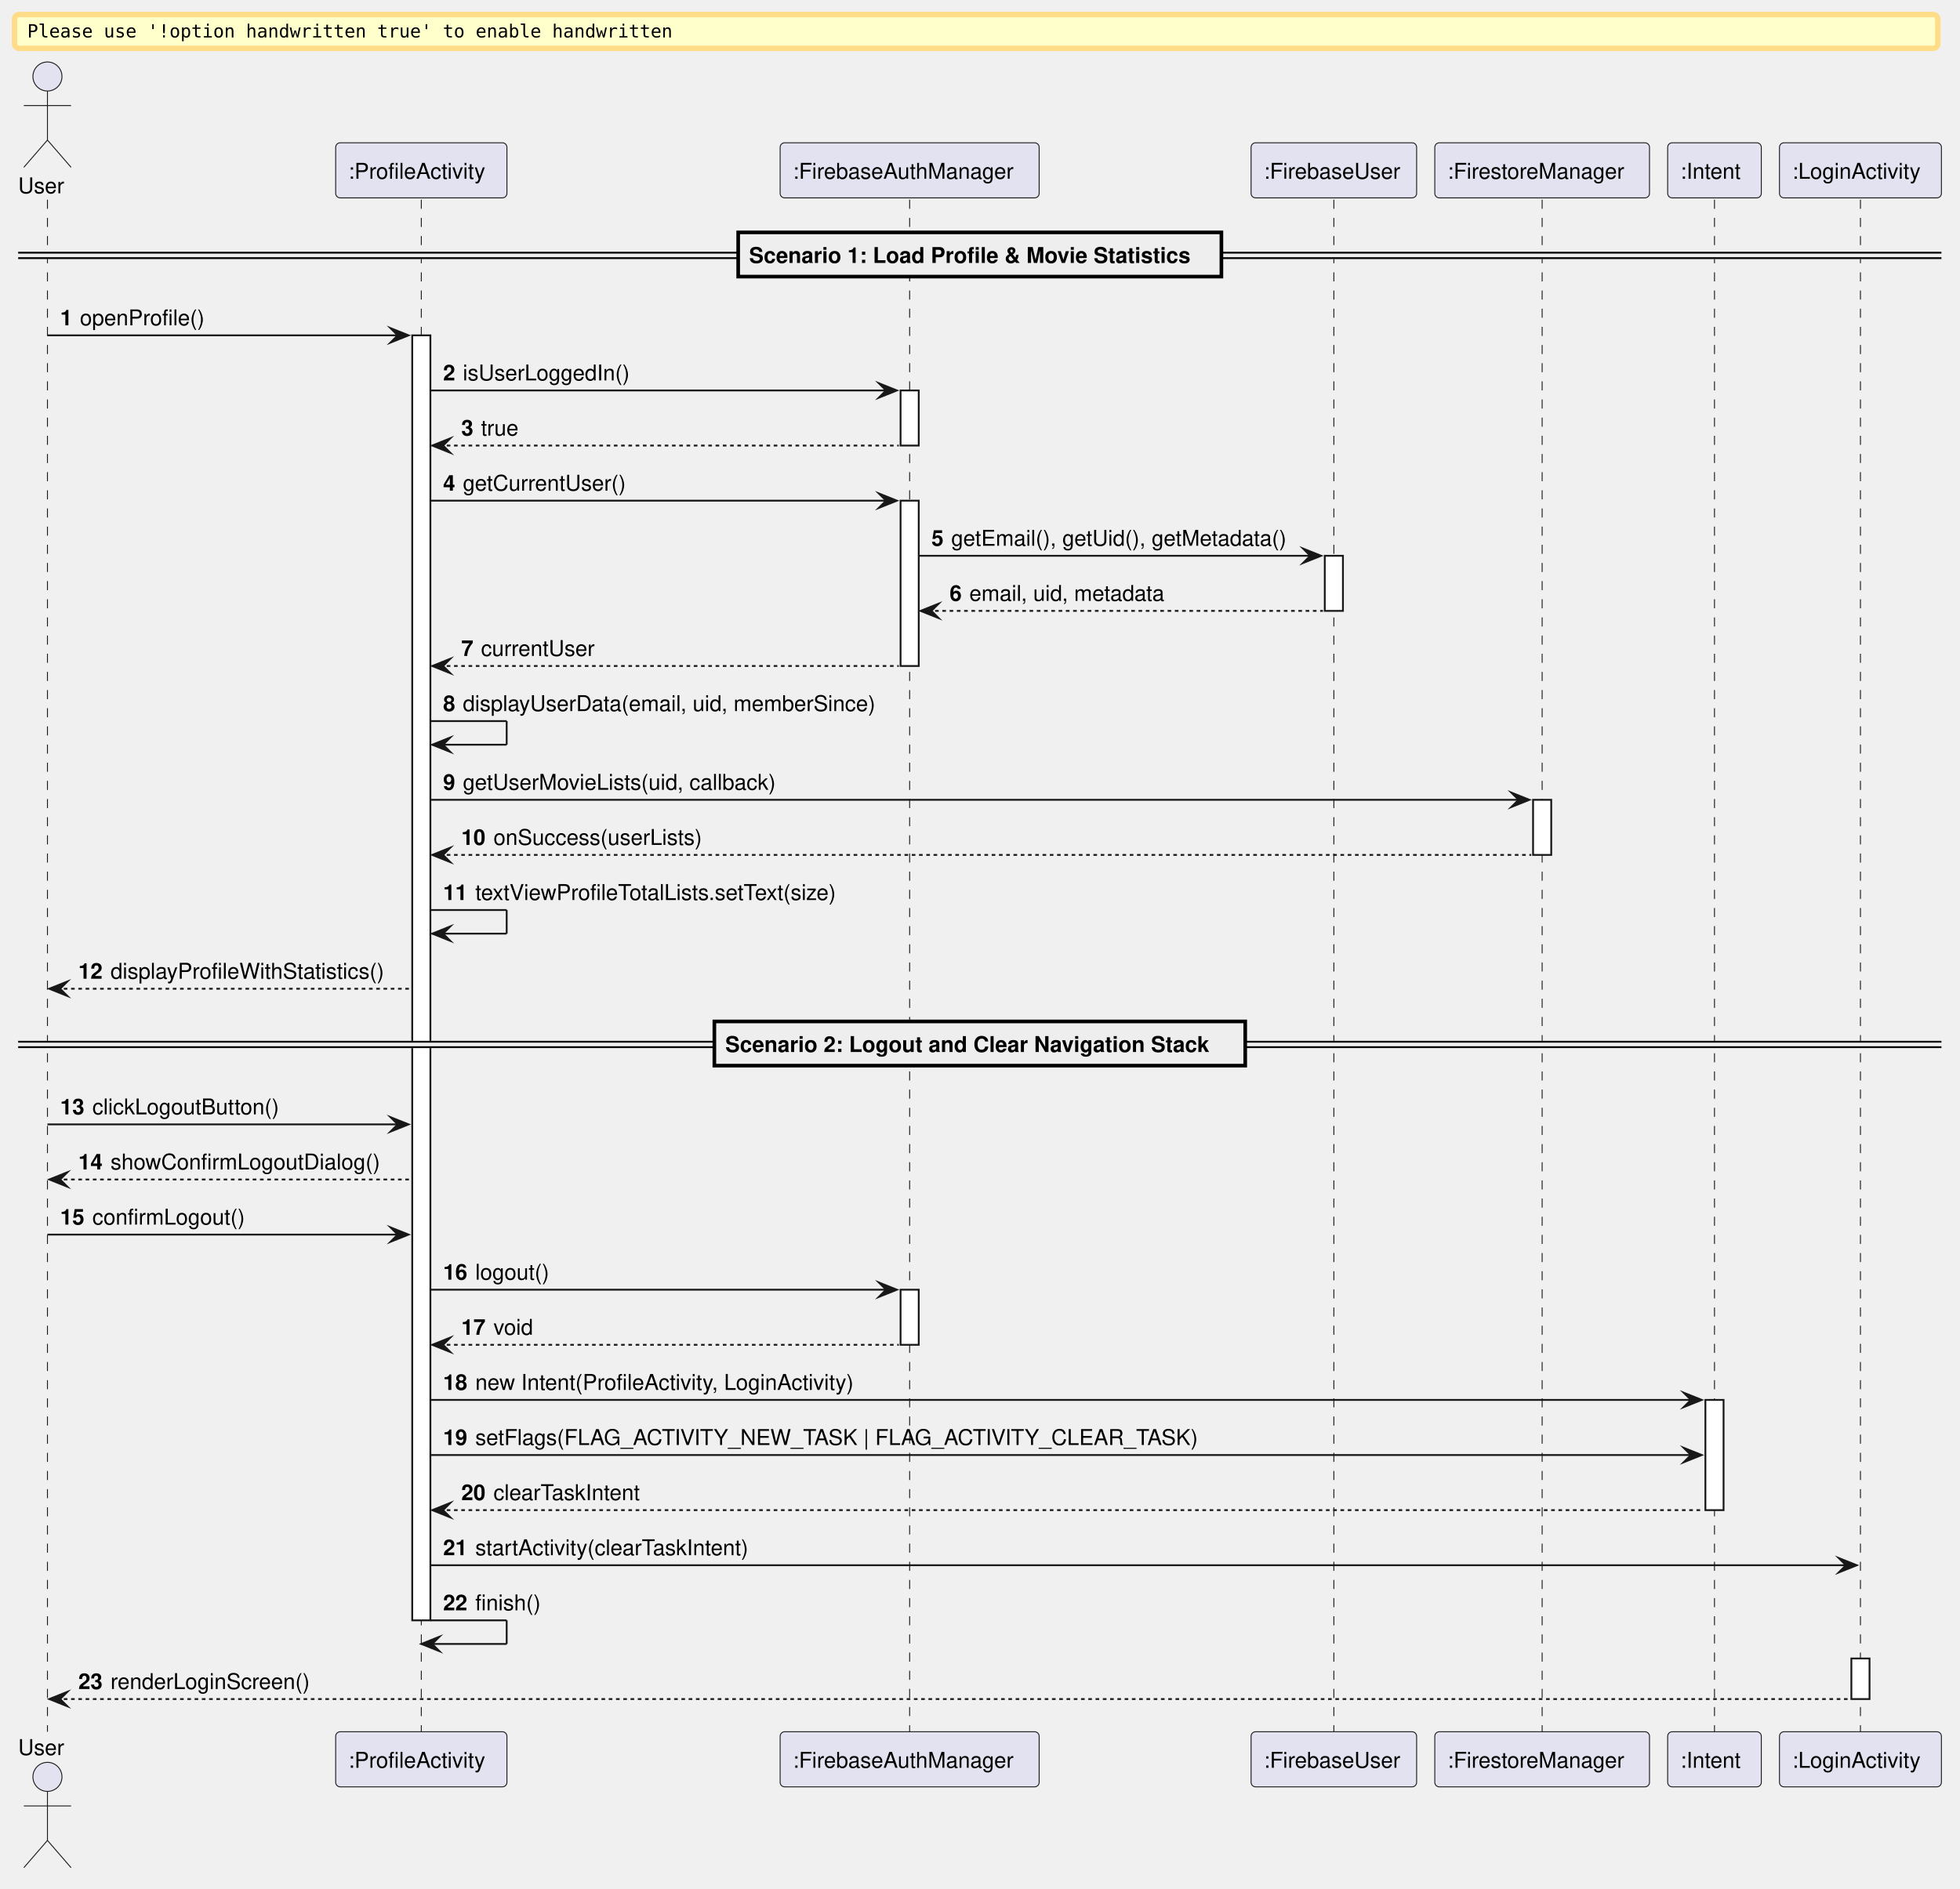
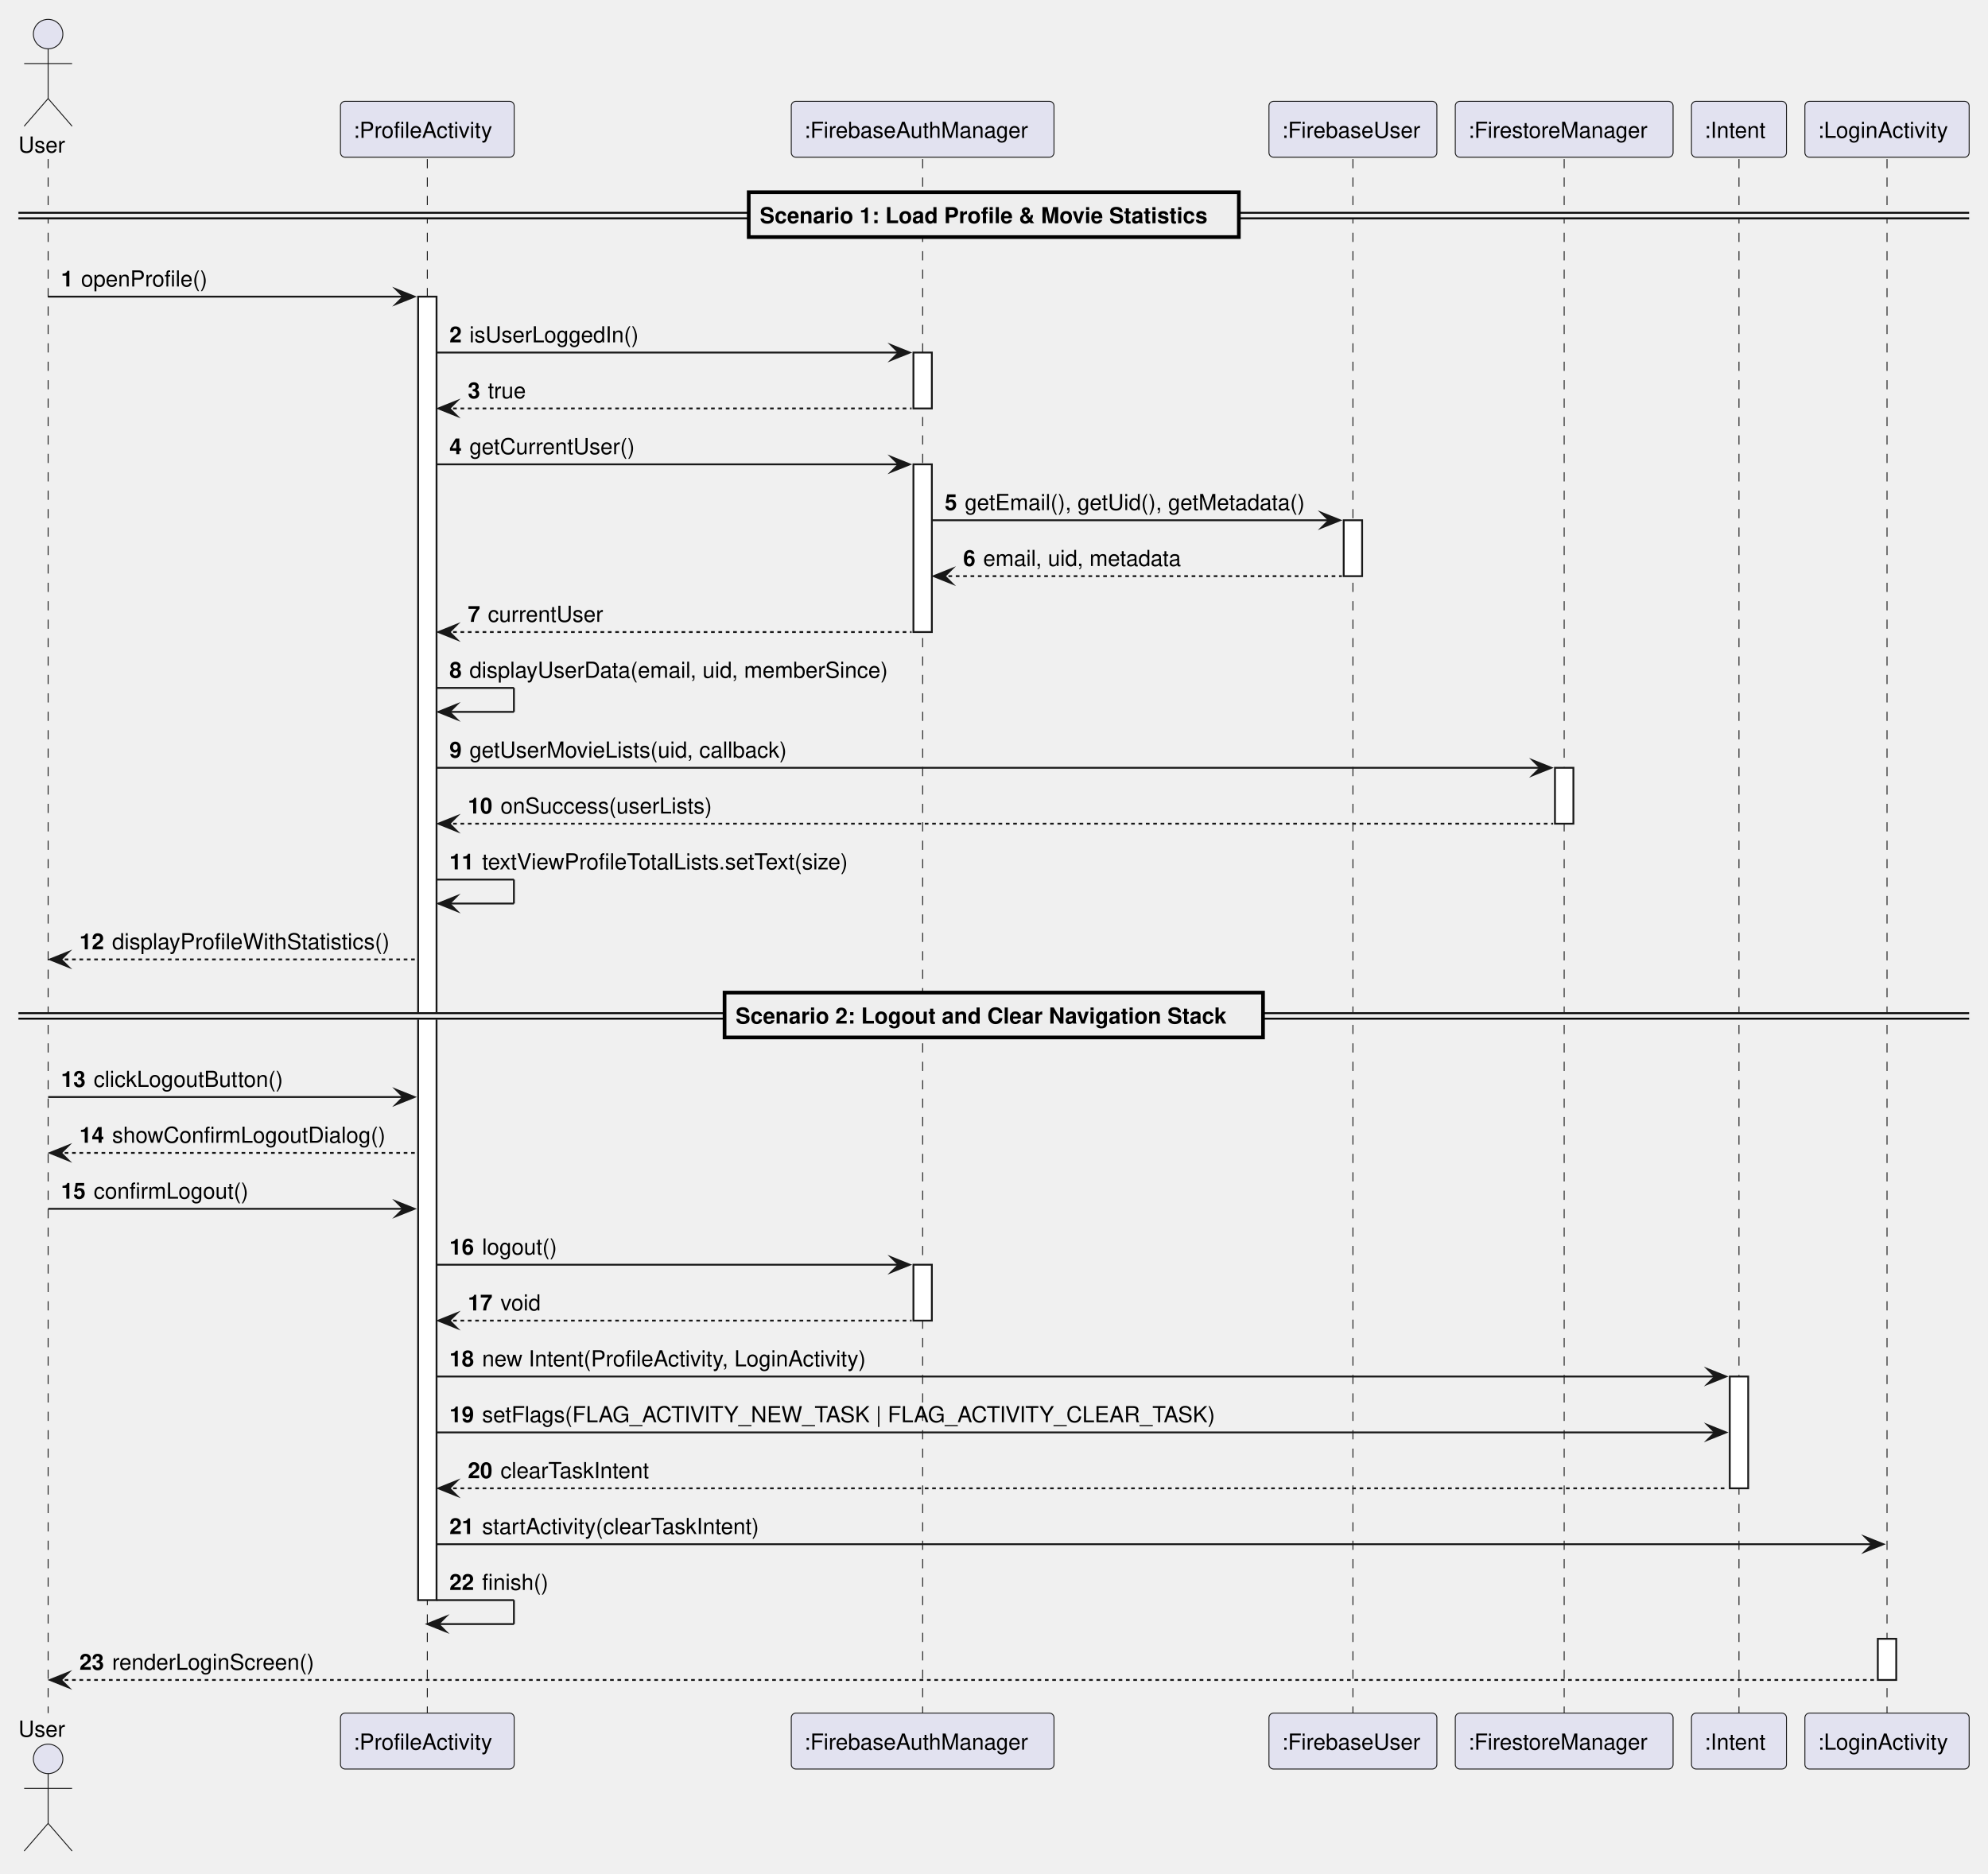
- <svg xmlns="http://www.w3.org/2000/svg" version="1.1" data-diagram-type="SEQUENCE" style="width:1079px;height:1040px;background:#FFFFFF;" width="1079px" height="1040px" viewBox="0 0 1079 1040" zoomAndPan="magnify" preserveAspectRatio="none" contentStyleType="text/css">
+ <svg xmlns="http://www.w3.org/2000/svg" version="1.1" data-diagram-type="SEQUENCE" style="width:1079px;height:1017px;background:#FFFFFF;" width="1079px" height="1017px" viewBox="0 0 1079 1017" zoomAndPan="magnify" preserveAspectRatio="none" contentStyleType="text/css">
  <defs />
  <g font-family="sans-serif" lengthAdjust="spacing">
-     <rect x="8" y="8" width="1058.772" height="18.62" fill="#FFC" style="stroke:#FD8;stroke-width:3;" rx="2.5" ry="2.5" />
-     <text x="15" y="20.62" fill="#000" font-size="10" textLength="354" font-family="monospace">Please use '!option handwritten true' to enable handwritten</text>
    <g>
-       <rect x="22.622" y="109.964" width="8" height="843.603" fill="#000" fill-opacity="0" />
-       <line x1="26.122" y1="109.964" x2="26.122" y2="953.567" style="stroke:#181818;stroke-width:0.5;stroke-dasharray:5,5;" />
+       <rect x="22.622" y="86.344" width="8" height="843.603" fill="#000" fill-opacity="0" />
+       <line x1="26.122" y1="86.344" x2="26.122" y2="929.947" style="stroke:#181818;stroke-width:0.5;stroke-dasharray:5,5;" />
    </g>
    <g>
-       <rect x="228.435" y="109.964" width="8" height="843.603" fill="#000" fill-opacity="0" />
-       <line x1="231.935" y1="109.964" x2="231.935" y2="953.567" style="stroke:#181818;stroke-width:0.5;stroke-dasharray:5,5;" />
+       <rect x="228.435" y="86.344" width="8" height="843.603" fill="#000" fill-opacity="0" />
+       <line x1="231.935" y1="86.344" x2="231.935" y2="929.947" style="stroke:#181818;stroke-width:0.5;stroke-dasharray:5,5;" />
    </g>
    <g>
-       <rect x="226.935" y="184.652" width="10" height="707.571" fill="#FFF" style="stroke:#181818;stroke-width:1;" />
+       <rect x="226.935" y="161.032" width="10" height="707.571" fill="#FFF" style="stroke:#181818;stroke-width:1;" />
    </g>
    <g>
-       <rect x="497.269" y="109.964" width="8" height="843.603" fill="#000" fill-opacity="0" />
-       <line x1="500.769" y1="109.964" x2="500.769" y2="953.567" style="stroke:#181818;stroke-width:0.5;stroke-dasharray:5,5;" />
+       <rect x="497.269" y="86.344" width="8" height="843.603" fill="#000" fill-opacity="0" />
+       <line x1="500.769" y1="86.344" x2="500.769" y2="929.947" style="stroke:#181818;stroke-width:0.5;stroke-dasharray:5,5;" />
    </g>
    <g>
-       <rect x="495.769" y="214.996" width="10" height="30.344" fill="#FFF" style="stroke:#181818;stroke-width:1;" />
+       <rect x="495.769" y="191.376" width="10" height="30.344" fill="#FFF" style="stroke:#181818;stroke-width:1;" />
    </g>
    <g>
-       <rect x="495.769" y="275.685" width="10" height="91.032" fill="#FFF" style="stroke:#181818;stroke-width:1;" />
+       <rect x="495.769" y="252.065" width="10" height="91.032" fill="#FFF" style="stroke:#181818;stroke-width:1;" />
    </g>
    <g>
-       <rect x="495.769" y="710.158" width="10" height="30.344" fill="#FFF" style="stroke:#181818;stroke-width:1;" />
+       <rect x="495.769" y="686.538" width="10" height="30.344" fill="#FFF" style="stroke:#181818;stroke-width:1;" />
    </g>
    <g>
-       <rect x="730.802" y="109.964" width="8" height="843.603" fill="#000" fill-opacity="0" />
-       <line x1="734.302" y1="109.964" x2="734.302" y2="953.567" style="stroke:#181818;stroke-width:0.5;stroke-dasharray:5,5;" />
+       <rect x="730.802" y="86.344" width="8" height="843.603" fill="#000" fill-opacity="0" />
+       <line x1="734.302" y1="86.344" x2="734.302" y2="929.947" style="stroke:#181818;stroke-width:0.5;stroke-dasharray:5,5;" />
    </g>
    <g>
-       <rect x="729.302" y="306.029" width="10" height="30.344" fill="#FFF" style="stroke:#181818;stroke-width:1;" />
+       <rect x="729.302" y="282.409" width="10" height="30.344" fill="#FFF" style="stroke:#181818;stroke-width:1;" />
    </g>
    <g>
-       <rect x="845.469" y="109.964" width="8" height="843.603" fill="#000" fill-opacity="0" />
-       <line x1="848.969" y1="109.964" x2="848.969" y2="953.567" style="stroke:#181818;stroke-width:0.5;stroke-dasharray:5,5;" />
+       <rect x="845.469" y="86.344" width="8" height="843.603" fill="#000" fill-opacity="0" />
+       <line x1="848.969" y1="86.344" x2="848.969" y2="929.947" style="stroke:#181818;stroke-width:0.5;stroke-dasharray:5,5;" />
    </g>
    <g>
-       <rect x="843.969" y="440.405" width="10" height="30.344" fill="#FFF" style="stroke:#181818;stroke-width:1;" />
+       <rect x="843.969" y="416.785" width="10" height="30.344" fill="#FFF" style="stroke:#181818;stroke-width:1;" />
    </g>
    <g>
-       <rect x="940.342" y="109.964" width="8" height="843.603" fill="#000" fill-opacity="0" />
-       <line x1="943.842" y1="109.964" x2="943.842" y2="953.567" style="stroke:#181818;stroke-width:0.5;stroke-dasharray:5,5;" />
+       <rect x="940.342" y="86.344" width="8" height="843.603" fill="#000" fill-opacity="0" />
+       <line x1="943.842" y1="86.344" x2="943.842" y2="929.947" style="stroke:#181818;stroke-width:0.5;stroke-dasharray:5,5;" />
    </g>
    <g>
-       <rect x="938.842" y="770.846" width="10" height="60.688" fill="#FFF" style="stroke:#181818;stroke-width:1;" />
+       <rect x="938.842" y="747.226" width="10" height="60.688" fill="#FFF" style="stroke:#181818;stroke-width:1;" />
    </g>
    <g>
-       <rect x="1020.694" y="109.964" width="8" height="843.603" fill="#000" fill-opacity="0" />
-       <line x1="1024.194" y1="109.964" x2="1024.194" y2="953.567" style="stroke:#181818;stroke-width:0.5;stroke-dasharray:5,5;" />
+       <rect x="1020.694" y="86.344" width="8" height="843.603" fill="#000" fill-opacity="0" />
+       <line x1="1024.194" y1="86.344" x2="1024.194" y2="929.947" style="stroke:#181818;stroke-width:0.5;stroke-dasharray:5,5;" />
    </g>
    <g>
-       <rect x="1019.194" y="913.223" width="10" height="22.344" fill="#FFF" style="stroke:#181818;stroke-width:1;" />
+       <rect x="1019.194" y="889.603" width="10" height="22.344" fill="#FFF" style="stroke:#181818;stroke-width:1;" />
    </g>
-     <text x="10" y="106.448" fill="#000" font-size="12" textLength="26.244" font-family="'Helvetica, Arial, sans-serif'">User</text>
-     <ellipse cx="26.122" cy="42.12" rx="8" ry="8" fill="#E2E2F0" style="stroke:#181818;stroke-width:0.5;" />
-     <path d="M26.122,50.12 L26.122,77.12 M13.122,58.12 L39.122,58.12 M26.122,77.12 L13.122,92.12 M26.122,77.12 L39.122,92.12" style="stroke:#181818;stroke-width:0.5;" fill="none" />
-     <rect x="184.795" y="78.62" width="94.281" height="30.344" fill="#E2E2F0" style="stroke:#181818;stroke-width:0.5;" rx="2.5" ry="2.5" />
-     <text x="191.795" y="98.448" fill="#000" font-size="12" textLength="80.281" font-family="'Helvetica, Arial, sans-serif'">:ProfileActivity</text>
-     <rect x="429.473" y="78.62" width="142.593" height="30.344" fill="#E2E2F0" style="stroke:#181818;stroke-width:0.5;" rx="2.5" ry="2.5" />
-     <text x="436.473" y="98.448" fill="#000" font-size="12" textLength="128.593" font-family="'Helvetica, Arial, sans-serif'">:FirebaseAuthManager</text>
-     <rect x="688.734" y="78.62" width="91.137" height="30.344" fill="#E2E2F0" style="stroke:#181818;stroke-width:0.5;" rx="2.5" ry="2.5" />
-     <text x="695.734" y="98.448" fill="#000" font-size="12" textLength="77.137" font-family="'Helvetica, Arial, sans-serif'">:FirebaseUser</text>
-     <rect x="789.871" y="78.62" width="118.197" height="30.344" fill="#E2E2F0" style="stroke:#181818;stroke-width:0.5;" rx="2.5" ry="2.5" />
-     <text x="796.871" y="98.448" fill="#000" font-size="12" textLength="104.197" font-family="'Helvetica, Arial, sans-serif'">:FirestoreManager</text>
-     <rect x="918.067" y="78.62" width="51.548" height="30.344" fill="#E2E2F0" style="stroke:#181818;stroke-width:0.5;" rx="2.5" ry="2.5" />
-     <text x="925.067" y="98.448" fill="#000" font-size="12" textLength="37.548" font-family="'Helvetica, Arial, sans-serif'">:Intent</text>
-     <rect x="979.616" y="78.62" width="89.157" height="30.344" fill="#E2E2F0" style="stroke:#181818;stroke-width:0.5;" rx="2.5" ry="2.5" />
-     <text x="986.616" y="98.448" fill="#000" font-size="12" textLength="75.157" font-family="'Helvetica, Arial, sans-serif'">:LoginActivity</text>
-     <text x="10" y="966.395" fill="#000" font-size="12" textLength="26.244" font-family="'Helvetica, Arial, sans-serif'">User</text>
-     <ellipse cx="26.122" cy="978.411" rx="8" ry="8" fill="#E2E2F0" style="stroke:#181818;stroke-width:0.5;" />
-     <path d="M26.122,986.411 L26.122,1013.411 M13.122,994.411 L39.122,994.411 M26.122,1013.411 L13.122,1028.411 M26.122,1013.411 L39.122,1028.411" style="stroke:#181818;stroke-width:0.5;" fill="none" />
-     <rect x="184.795" y="953.567" width="94.281" height="30.344" fill="#E2E2F0" style="stroke:#181818;stroke-width:0.5;" rx="2.5" ry="2.5" />
-     <text x="191.795" y="973.395" fill="#000" font-size="12" textLength="80.281" font-family="'Helvetica, Arial, sans-serif'">:ProfileActivity</text>
-     <rect x="429.473" y="953.567" width="142.593" height="30.344" fill="#E2E2F0" style="stroke:#181818;stroke-width:0.5;" rx="2.5" ry="2.5" />
-     <text x="436.473" y="973.395" fill="#000" font-size="12" textLength="128.593" font-family="'Helvetica, Arial, sans-serif'">:FirebaseAuthManager</text>
-     <rect x="688.734" y="953.567" width="91.137" height="30.344" fill="#E2E2F0" style="stroke:#181818;stroke-width:0.5;" rx="2.5" ry="2.5" />
-     <text x="695.734" y="973.395" fill="#000" font-size="12" textLength="77.137" font-family="'Helvetica, Arial, sans-serif'">:FirebaseUser</text>
-     <rect x="789.871" y="953.567" width="118.197" height="30.344" fill="#E2E2F0" style="stroke:#181818;stroke-width:0.5;" rx="2.5" ry="2.5" />
-     <text x="796.871" y="973.395" fill="#000" font-size="12" textLength="104.197" font-family="'Helvetica, Arial, sans-serif'">:FirestoreManager</text>
-     <rect x="918.067" y="953.567" width="51.548" height="30.344" fill="#E2E2F0" style="stroke:#181818;stroke-width:0.5;" rx="2.5" ry="2.5" />
-     <text x="925.067" y="973.395" fill="#000" font-size="12" textLength="37.548" font-family="'Helvetica, Arial, sans-serif'">:Intent</text>
-     <rect x="979.616" y="953.567" width="89.157" height="30.344" fill="#E2E2F0" style="stroke:#181818;stroke-width:0.5;" rx="2.5" ry="2.5" />
-     <text x="986.616" y="973.395" fill="#000" font-size="12" textLength="75.157" font-family="'Helvetica, Arial, sans-serif'">:LoginActivity</text>
-     <rect x="10" y="139.136" width="1058.772" height="3" fill="#EEE" style="stroke:#EEE;stroke-width:1;" />
-     <line x1="10" y1="139.136" x2="1068.772" y2="139.136" style="stroke:#000;stroke-width:1;" />
-     <line x1="10" y1="142.136" x2="1068.772" y2="142.136" style="stroke:#000;stroke-width:1;" />
-     <rect x="406.379" y="127.964" width="266.014" height="24.344" fill="#EEE" style="stroke:#000;stroke-width:2;" />
-     <text x="412.379" y="144.792" fill="#000" font-size="12" textLength="248.894" font-weight="700" font-family="'Helvetica, Arial, sans-serif'">Scenario 1: Load Profile &amp; Movie Statistics</text>
-     <polygon points="214.935,180.652,224.935,184.652,214.935,188.652,218.935,184.652" fill="#181818" style="stroke:#181818;stroke-width:1;stroke-linejoin:miter;stroke-miterlimit:10;" />
-     <line x1="26.122" y1="184.652" x2="220.935" y2="184.652" style="stroke:#181818;stroke-width:1;" />
-     <text x="33.122" y="179.136" fill="#000" font-size="12" font-weight="700" font-family="'Helvetica, Arial, sans-serif'">1</text>
-     <text x="43.986" y="179.136" fill="#000" font-size="12" textLength="72.589" font-family="'Helvetica, Arial, sans-serif'">openProfile()</text>
-     <polygon points="483.769,210.996,493.769,214.996,483.769,218.996,487.769,214.996" fill="#181818" style="stroke:#181818;stroke-width:1;stroke-linejoin:miter;stroke-miterlimit:10;" />
-     <line x1="236.935" y1="214.996" x2="489.769" y2="214.996" style="stroke:#181818;stroke-width:1;" />
-     <text x="243.935" y="209.48" fill="#000" font-size="12" font-weight="700" font-family="'Helvetica, Arial, sans-serif'">2</text>
-     <text x="254.799" y="209.48" fill="#000" font-size="12" textLength="96.229" font-family="'Helvetica, Arial, sans-serif'">isUserLoggedIn()</text>
-     <polygon points="247.935,241.341,237.935,245.341,247.935,249.341,243.935,245.341" fill="#181818" style="stroke:#181818;stroke-width:1;stroke-linejoin:miter;stroke-miterlimit:10;" />
-     <line x1="241.935" y1="245.341" x2="494.769" y2="245.341" style="stroke:#181818;stroke-width:1;stroke-dasharray:2,2;" />
-     <text x="253.935" y="239.825" fill="#000" font-size="12" font-weight="700" font-family="'Helvetica, Arial, sans-serif'">3</text>
-     <text x="264.799" y="239.825" fill="#000" font-size="12" textLength="23.472" font-family="'Helvetica, Arial, sans-serif'">true</text>
-     <polygon points="483.769,271.685,493.769,275.685,483.769,279.685,487.769,275.685" fill="#181818" style="stroke:#181818;stroke-width:1;stroke-linejoin:miter;stroke-miterlimit:10;" />
-     <line x1="236.935" y1="275.685" x2="489.769" y2="275.685" style="stroke:#181818;stroke-width:1;" />
-     <text x="243.935" y="270.169" fill="#000" font-size="12" font-weight="700" font-family="'Helvetica, Arial, sans-serif'">4</text>
-     <text x="254.799" y="270.169" fill="#000" font-size="12" textLength="95.353" font-family="'Helvetica, Arial, sans-serif'">getCurrentUser()</text>
-     <polygon points="717.302,302.029,727.302,306.029,717.302,310.029,721.302,306.029" fill="#181818" style="stroke:#181818;stroke-width:1;stroke-linejoin:miter;stroke-miterlimit:10;" />
-     <line x1="505.769" y1="306.029" x2="723.302" y2="306.029" style="stroke:#181818;stroke-width:1;" />
-     <text x="512.769" y="300.513" fill="#000" font-size="12" font-weight="700" font-family="'Helvetica, Arial, sans-serif'">5</text>
-     <text x="523.633" y="300.513" fill="#000" font-size="12" textLength="193.669" font-family="'Helvetica, Arial, sans-serif'">getEmail(), getUid(), getMetadata()</text>
-     <polygon points="516.769,332.373,506.769,336.373,516.769,340.373,512.769,336.373" fill="#181818" style="stroke:#181818;stroke-width:1;stroke-linejoin:miter;stroke-miterlimit:10;" />
-     <line x1="510.769" y1="336.373" x2="728.302" y2="336.373" style="stroke:#181818;stroke-width:1;stroke-dasharray:2,2;" />
-     <text x="522.769" y="330.857" fill="#000" font-size="12" font-weight="700" font-family="'Helvetica, Arial, sans-serif'">6</text>
-     <text x="533.633" y="330.857" fill="#000" font-size="12" textLength="115.705" font-family="'Helvetica, Arial, sans-serif'">email, uid, metadata</text>
-     <polygon points="247.935,362.717,237.935,366.717,247.935,370.717,243.935,366.717" fill="#181818" style="stroke:#181818;stroke-width:1;stroke-linejoin:miter;stroke-miterlimit:10;" />
-     <line x1="241.935" y1="366.717" x2="494.769" y2="366.717" style="stroke:#181818;stroke-width:1;stroke-dasharray:2,2;" />
-     <text x="253.935" y="361.201" fill="#000" font-size="12" font-weight="700" font-family="'Helvetica, Arial, sans-serif'">7</text>
-     <text x="264.799" y="361.201" fill="#000" font-size="12" textLength="67.848" font-family="'Helvetica, Arial, sans-serif'">currentUser</text>
-     <line x1="236.935" y1="397.061" x2="278.935" y2="397.061" style="stroke:#181818;stroke-width:1;" />
-     <line x1="278.935" y1="397.061" x2="278.935" y2="410.061" style="stroke:#181818;stroke-width:1;" />
-     <line x1="237.935" y1="410.061" x2="278.935" y2="410.061" style="stroke:#181818;stroke-width:1;" />
-     <polygon points="247.935,406.061,237.935,410.061,247.935,414.061,243.935,410.061" fill="#181818" style="stroke:#181818;stroke-width:1;stroke-linejoin:miter;stroke-miterlimit:10;" />
-     <text x="243.935" y="391.545" fill="#000" font-size="12" font-weight="700" font-family="'Helvetica, Arial, sans-serif'">8</text>
-     <text x="254.799" y="391.545" fill="#000" font-size="12" textLength="238.97" font-family="'Helvetica, Arial, sans-serif'">displayUserData(email, uid, memberSince)</text>
-     <polygon points="831.969,436.405,841.969,440.405,831.969,444.405,835.969,440.405" fill="#181818" style="stroke:#181818;stroke-width:1;stroke-linejoin:miter;stroke-miterlimit:10;" />
-     <line x1="236.935" y1="440.405" x2="837.969" y2="440.405" style="stroke:#181818;stroke-width:1;" />
-     <text x="243.935" y="434.889" fill="#000" font-size="12" font-weight="700" font-family="'Helvetica, Arial, sans-serif'">9</text>
-     <text x="254.799" y="434.889" fill="#000" font-size="12" textLength="180.433" font-family="'Helvetica, Arial, sans-serif'">getUserMovieLists(uid, callback)</text>
-     <polygon points="247.935,466.749,237.935,470.749,247.935,474.749,243.935,470.749" fill="#181818" style="stroke:#181818;stroke-width:1;stroke-linejoin:miter;stroke-miterlimit:10;" />
-     <line x1="241.935" y1="470.749" x2="842.969" y2="470.749" style="stroke:#181818;stroke-width:1;stroke-dasharray:2,2;" />
-     <text x="253.935" y="465.233" fill="#000" font-size="12" textLength="13.728" font-weight="700" font-family="'Helvetica, Arial, sans-serif'">10</text>
-     <text x="271.663" y="465.233" fill="#000" font-size="12" textLength="115.765" font-family="'Helvetica, Arial, sans-serif'">onSuccess(userLists)</text>
-     <line x1="236.935" y1="501.093" x2="278.935" y2="501.093" style="stroke:#181818;stroke-width:1;" />
-     <line x1="278.935" y1="501.093" x2="278.935" y2="514.093" style="stroke:#181818;stroke-width:1;" />
-     <line x1="237.935" y1="514.093" x2="278.935" y2="514.093" style="stroke:#181818;stroke-width:1;" />
-     <polygon points="247.935,510.093,237.935,514.093,247.935,518.093,243.935,514.093" fill="#181818" style="stroke:#181818;stroke-width:1;stroke-linejoin:miter;stroke-miterlimit:10;" />
-     <text x="243.935" y="495.577" fill="#000" font-size="12" textLength="13.728" font-weight="700" font-family="'Helvetica, Arial, sans-serif'">11</text>
-     <text x="261.663" y="495.577" fill="#000" font-size="12" textLength="210.782" font-family="'Helvetica, Arial, sans-serif'">textViewProfileTotalLists.setText(size)</text>
-     <polygon points="37.122,540.438,27.122,544.438,37.122,548.438,33.122,544.438" fill="#181818" style="stroke:#181818;stroke-width:1;stroke-linejoin:miter;stroke-miterlimit:10;" />
-     <line x1="31.122" y1="544.438" x2="225.935" y2="544.438" style="stroke:#181818;stroke-width:1;stroke-dasharray:2,2;" />
-     <text x="43.122" y="538.922" fill="#000" font-size="12" textLength="13.728" font-weight="700" font-family="'Helvetica, Arial, sans-serif'">12</text>
-     <text x="60.85" y="538.922" fill="#000" font-size="12" textLength="159.085" font-family="'Helvetica, Arial, sans-serif'">displayProfileWithStatistics()</text>
-     <rect x="10" y="573.61" width="1058.772" height="3" fill="#EEE" style="stroke:#EEE;stroke-width:1;" />
-     <line x1="10" y1="573.61" x2="1068.772" y2="573.61" style="stroke:#000;stroke-width:1;" />
-     <line x1="10" y1="576.61" x2="1068.772" y2="576.61" style="stroke:#000;stroke-width:1;" />
-     <rect x="393.263" y="562.438" width="292.246" height="24.344" fill="#EEE" style="stroke:#000;stroke-width:2;" />
-     <text x="399.263" y="579.266" fill="#000" font-size="12" textLength="275.126" font-weight="700" font-family="'Helvetica, Arial, sans-serif'">Scenario 2: Logout and Clear Navigation Stack</text>
-     <polygon points="214.935,615.126,224.935,619.126,214.935,623.126,218.935,619.126" fill="#181818" style="stroke:#181818;stroke-width:1;stroke-linejoin:miter;stroke-miterlimit:10;" />
-     <line x1="26.122" y1="619.126" x2="220.935" y2="619.126" style="stroke:#181818;stroke-width:1;" />
-     <text x="33.122" y="613.61" fill="#000" font-size="12" textLength="13.728" font-weight="700" font-family="'Helvetica, Arial, sans-serif'">13</text>
-     <text x="50.85" y="613.61" fill="#000" font-size="12" textLength="109.813" font-family="'Helvetica, Arial, sans-serif'">clickLogoutButton()</text>
-     <polygon points="37.122,645.47,27.122,649.47,37.122,653.47,33.122,649.47" fill="#181818" style="stroke:#181818;stroke-width:1;stroke-linejoin:miter;stroke-miterlimit:10;" />
-     <line x1="31.122" y1="649.47" x2="225.935" y2="649.47" style="stroke:#181818;stroke-width:1;stroke-dasharray:2,2;" />
-     <text x="43.122" y="643.954" fill="#000" font-size="12" textLength="13.728" font-weight="700" font-family="'Helvetica, Arial, sans-serif'">14</text>
-     <text x="60.85" y="643.954" fill="#000" font-size="12" textLength="158.977" font-family="'Helvetica, Arial, sans-serif'">showConfirmLogoutDialog()</text>
-     <polygon points="214.935,675.814,224.935,679.814,214.935,683.814,218.935,679.814" fill="#181818" style="stroke:#181818;stroke-width:1;stroke-linejoin:miter;stroke-miterlimit:10;" />
-     <line x1="26.122" y1="679.814" x2="220.935" y2="679.814" style="stroke:#181818;stroke-width:1;" />
-     <text x="33.122" y="674.298" fill="#000" font-size="12" textLength="13.728" font-weight="700" font-family="'Helvetica, Arial, sans-serif'">15</text>
-     <text x="50.85" y="674.298" fill="#000" font-size="12" textLength="90.973" font-family="'Helvetica, Arial, sans-serif'">confirmLogout()</text>
-     <polygon points="483.769,706.158,493.769,710.158,483.769,714.158,487.769,710.158" fill="#181818" style="stroke:#181818;stroke-width:1;stroke-linejoin:miter;stroke-miterlimit:10;" />
-     <line x1="236.935" y1="710.158" x2="489.769" y2="710.158" style="stroke:#181818;stroke-width:1;" />
-     <text x="243.935" y="704.642" fill="#000" font-size="12" textLength="13.728" font-weight="700" font-family="'Helvetica, Arial, sans-serif'">16</text>
-     <text x="261.663" y="704.642" fill="#000" font-size="12" textLength="43.944" font-family="'Helvetica, Arial, sans-serif'">logout()</text>
-     <polygon points="247.935,736.502,237.935,740.502,247.935,744.502,243.935,740.502" fill="#181818" style="stroke:#181818;stroke-width:1;stroke-linejoin:miter;stroke-miterlimit:10;" />
-     <line x1="241.935" y1="740.502" x2="494.769" y2="740.502" style="stroke:#181818;stroke-width:1;stroke-dasharray:2,2;" />
-     <text x="253.935" y="734.986" fill="#000" font-size="12" textLength="13.728" font-weight="700" font-family="'Helvetica, Arial, sans-serif'">17</text>
-     <text x="271.663" y="734.986" fill="#000" font-size="12" textLength="23.832" font-family="'Helvetica, Arial, sans-serif'">void</text>
-     <polygon points="926.842,766.846,936.842,770.846,926.842,774.846,930.842,770.846" fill="#181818" style="stroke:#181818;stroke-width:1;stroke-linejoin:miter;stroke-miterlimit:10;" />
-     <line x1="236.935" y1="770.846" x2="932.842" y2="770.846" style="stroke:#181818;stroke-width:1;" />
-     <text x="243.935" y="765.33" fill="#000" font-size="12" textLength="13.728" font-weight="700" font-family="'Helvetica, Arial, sans-serif'">18</text>
-     <text x="261.663" y="765.33" fill="#000" font-size="12" textLength="223.61" font-family="'Helvetica, Arial, sans-serif'">new Intent(ProfileActivity, LoginActivity)</text>
-     <polygon points="926.842,797.191,936.842,801.191,926.842,805.191,930.842,801.191" fill="#181818" style="stroke:#181818;stroke-width:1;stroke-linejoin:miter;stroke-miterlimit:10;" />
-     <line x1="236.935" y1="801.191" x2="932.842" y2="801.191" style="stroke:#181818;stroke-width:1;" />
-     <text x="243.935" y="795.674" fill="#000" font-size="12" textLength="13.728" font-weight="700" font-family="'Helvetica, Arial, sans-serif'">19</text>
-     <text x="261.663" y="795.674" fill="#000" font-size="12" textLength="376.683" font-family="'Helvetica, Arial, sans-serif'">setFlags(FLAG_ACTIVITY_NEW_TASK | FLAG_ACTIVITY_CLEAR_TASK)</text>
-     <polygon points="247.935,827.535,237.935,831.535,247.935,835.535,243.935,831.535" fill="#181818" style="stroke:#181818;stroke-width:1;stroke-linejoin:miter;stroke-miterlimit:10;" />
-     <line x1="241.935" y1="831.535" x2="937.842" y2="831.535" style="stroke:#181818;stroke-width:1;stroke-dasharray:2,2;" />
-     <text x="253.935" y="826.019" fill="#000" font-size="12" textLength="13.728" font-weight="700" font-family="'Helvetica, Arial, sans-serif'">20</text>
-     <text x="271.663" y="826.019" fill="#000" font-size="12" textLength="87.205" font-family="'Helvetica, Arial, sans-serif'">clearTaskIntent</text>
-     <polygon points="1012.194,857.879,1022.194,861.879,1012.194,865.879,1016.194,861.879" fill="#181818" style="stroke:#181818;stroke-width:1;stroke-linejoin:miter;stroke-miterlimit:10;" />
-     <line x1="236.935" y1="861.879" x2="1018.194" y2="861.879" style="stroke:#181818;stroke-width:1;" />
-     <text x="243.935" y="856.363" fill="#000" font-size="12" textLength="13.728" font-weight="700" font-family="'Helvetica, Arial, sans-serif'">21</text>
-     <text x="261.663" y="856.363" fill="#000" font-size="12" textLength="161.005" font-family="'Helvetica, Arial, sans-serif'">startActivity(clearTaskIntent)</text>
-     <line x1="236.935" y1="892.223" x2="278.935" y2="892.223" style="stroke:#181818;stroke-width:1;" />
-     <line x1="278.935" y1="892.223" x2="278.935" y2="905.223" style="stroke:#181818;stroke-width:1;" />
-     <line x1="231.935" y1="905.223" x2="278.935" y2="905.223" style="stroke:#181818;stroke-width:1;" />
-     <polygon points="241.935,901.223,231.935,905.223,241.935,909.223,237.935,905.223" fill="#181818" style="stroke:#181818;stroke-width:1;stroke-linejoin:miter;stroke-miterlimit:10;" />
-     <text x="243.935" y="886.707" fill="#000" font-size="12" textLength="13.728" font-weight="700" font-family="'Helvetica, Arial, sans-serif'">22</text>
-     <text x="261.663" y="886.707" fill="#000" font-size="12" textLength="38.1" font-family="'Helvetica, Arial, sans-serif'">finish()</text>
-     <polygon points="37.122,931.567,27.122,935.567,37.122,939.567,33.122,935.567" fill="#181818" style="stroke:#181818;stroke-width:1;stroke-linejoin:miter;stroke-miterlimit:10;" />
-     <line x1="31.122" y1="935.567" x2="1018.194" y2="935.567" style="stroke:#181818;stroke-width:1;stroke-dasharray:2,2;" />
-     <text x="43.122" y="930.051" fill="#000" font-size="12" textLength="13.728" font-weight="700" font-family="'Helvetica, Arial, sans-serif'">23</text>
-     <text x="60.85" y="930.051" fill="#000" font-size="12" textLength="115.141" font-family="'Helvetica, Arial, sans-serif'">renderLoginScreen()</text>
+     <text x="10" y="82.828" fill="#000" font-size="12" textLength="26.244" font-family="'Helvetica, Arial, sans-serif'">User</text>
+     <ellipse cx="26.122" cy="18.5" rx="8" ry="8" fill="#E2E2F0" style="stroke:#181818;stroke-width:0.5;" />
+     <path d="M26.122,26.5 L26.122,53.5 M13.122,34.5 L39.122,34.5 M26.122,53.5 L13.122,68.5 M26.122,53.5 L39.122,68.5" style="stroke:#181818;stroke-width:0.5;" fill="none" />
+     <rect x="184.795" y="55" width="94.281" height="30.344" fill="#E2E2F0" style="stroke:#181818;stroke-width:0.5;" rx="2.5" ry="2.5" />
+     <text x="191.795" y="74.828" fill="#000" font-size="12" textLength="80.281" font-family="'Helvetica, Arial, sans-serif'">:ProfileActivity</text>
+     <rect x="429.473" y="55" width="142.593" height="30.344" fill="#E2E2F0" style="stroke:#181818;stroke-width:0.5;" rx="2.5" ry="2.5" />
+     <text x="436.473" y="74.828" fill="#000" font-size="12" textLength="128.593" font-family="'Helvetica, Arial, sans-serif'">:FirebaseAuthManager</text>
+     <rect x="688.734" y="55" width="91.137" height="30.344" fill="#E2E2F0" style="stroke:#181818;stroke-width:0.5;" rx="2.5" ry="2.5" />
+     <text x="695.734" y="74.828" fill="#000" font-size="12" textLength="77.137" font-family="'Helvetica, Arial, sans-serif'">:FirebaseUser</text>
+     <rect x="789.871" y="55" width="118.197" height="30.344" fill="#E2E2F0" style="stroke:#181818;stroke-width:0.5;" rx="2.5" ry="2.5" />
+     <text x="796.871" y="74.828" fill="#000" font-size="12" textLength="104.197" font-family="'Helvetica, Arial, sans-serif'">:FirestoreManager</text>
+     <rect x="918.067" y="55" width="51.548" height="30.344" fill="#E2E2F0" style="stroke:#181818;stroke-width:0.5;" rx="2.5" ry="2.5" />
+     <text x="925.067" y="74.828" fill="#000" font-size="12" textLength="37.548" font-family="'Helvetica, Arial, sans-serif'">:Intent</text>
+     <rect x="979.616" y="55" width="89.157" height="30.344" fill="#E2E2F0" style="stroke:#181818;stroke-width:0.5;" rx="2.5" ry="2.5" />
+     <text x="986.616" y="74.828" fill="#000" font-size="12" textLength="75.157" font-family="'Helvetica, Arial, sans-serif'">:LoginActivity</text>
+     <text x="10" y="942.775" fill="#000" font-size="12" textLength="26.244" font-family="'Helvetica, Arial, sans-serif'">User</text>
+     <ellipse cx="26.122" cy="954.791" rx="8" ry="8" fill="#E2E2F0" style="stroke:#181818;stroke-width:0.5;" />
+     <path d="M26.122,962.791 L26.122,989.791 M13.122,970.791 L39.122,970.791 M26.122,989.791 L13.122,1004.791 M26.122,989.791 L39.122,1004.791" style="stroke:#181818;stroke-width:0.5;" fill="none" />
+     <rect x="184.795" y="929.947" width="94.281" height="30.344" fill="#E2E2F0" style="stroke:#181818;stroke-width:0.5;" rx="2.5" ry="2.5" />
+     <text x="191.795" y="949.775" fill="#000" font-size="12" textLength="80.281" font-family="'Helvetica, Arial, sans-serif'">:ProfileActivity</text>
+     <rect x="429.473" y="929.947" width="142.593" height="30.344" fill="#E2E2F0" style="stroke:#181818;stroke-width:0.5;" rx="2.5" ry="2.5" />
+     <text x="436.473" y="949.775" fill="#000" font-size="12" textLength="128.593" font-family="'Helvetica, Arial, sans-serif'">:FirebaseAuthManager</text>
+     <rect x="688.734" y="929.947" width="91.137" height="30.344" fill="#E2E2F0" style="stroke:#181818;stroke-width:0.5;" rx="2.5" ry="2.5" />
+     <text x="695.734" y="949.775" fill="#000" font-size="12" textLength="77.137" font-family="'Helvetica, Arial, sans-serif'">:FirebaseUser</text>
+     <rect x="789.871" y="929.947" width="118.197" height="30.344" fill="#E2E2F0" style="stroke:#181818;stroke-width:0.5;" rx="2.5" ry="2.5" />
+     <text x="796.871" y="949.775" fill="#000" font-size="12" textLength="104.197" font-family="'Helvetica, Arial, sans-serif'">:FirestoreManager</text>
+     <rect x="918.067" y="929.947" width="51.548" height="30.344" fill="#E2E2F0" style="stroke:#181818;stroke-width:0.5;" rx="2.5" ry="2.5" />
+     <text x="925.067" y="949.775" fill="#000" font-size="12" textLength="37.548" font-family="'Helvetica, Arial, sans-serif'">:Intent</text>
+     <rect x="979.616" y="929.947" width="89.157" height="30.344" fill="#E2E2F0" style="stroke:#181818;stroke-width:0.5;" rx="2.5" ry="2.5" />
+     <text x="986.616" y="949.775" fill="#000" font-size="12" textLength="75.157" font-family="'Helvetica, Arial, sans-serif'">:LoginActivity</text>
+     <rect x="10" y="115.516" width="1058.772" height="3" fill="#EEE" style="stroke:#EEE;stroke-width:1;" />
+     <line x1="10" y1="115.516" x2="1068.772" y2="115.516" style="stroke:#000;stroke-width:1;" />
+     <line x1="10" y1="118.516" x2="1068.772" y2="118.516" style="stroke:#000;stroke-width:1;" />
+     <rect x="406.379" y="104.344" width="266.014" height="24.344" fill="#EEE" style="stroke:#000;stroke-width:2;" />
+     <text x="412.379" y="121.172" fill="#000" font-size="12" textLength="248.894" font-weight="700" font-family="'Helvetica, Arial, sans-serif'">Scenario 1: Load Profile &amp; Movie Statistics</text>
+     <polygon points="214.935,157.032,224.935,161.032,214.935,165.032,218.935,161.032" fill="#181818" style="stroke:#181818;stroke-width:1;stroke-linejoin:miter;stroke-miterlimit:10;" />
+     <line x1="26.122" y1="161.032" x2="220.935" y2="161.032" style="stroke:#181818;stroke-width:1;" />
+     <text x="33.122" y="155.516" fill="#000" font-size="12" font-weight="700" font-family="'Helvetica, Arial, sans-serif'">1</text>
+     <text x="43.986" y="155.516" fill="#000" font-size="12" textLength="72.589" font-family="'Helvetica, Arial, sans-serif'">openProfile()</text>
+     <polygon points="483.769,187.376,493.769,191.376,483.769,195.376,487.769,191.376" fill="#181818" style="stroke:#181818;stroke-width:1;stroke-linejoin:miter;stroke-miterlimit:10;" />
+     <line x1="236.935" y1="191.376" x2="489.769" y2="191.376" style="stroke:#181818;stroke-width:1;" />
+     <text x="243.935" y="185.86" fill="#000" font-size="12" font-weight="700" font-family="'Helvetica, Arial, sans-serif'">2</text>
+     <text x="254.799" y="185.86" fill="#000" font-size="12" textLength="96.229" font-family="'Helvetica, Arial, sans-serif'">isUserLoggedIn()</text>
+     <polygon points="247.935,217.721,237.935,221.721,247.935,225.721,243.935,221.721" fill="#181818" style="stroke:#181818;stroke-width:1;stroke-linejoin:miter;stroke-miterlimit:10;" />
+     <line x1="241.935" y1="221.721" x2="494.769" y2="221.721" style="stroke:#181818;stroke-width:1;stroke-dasharray:2,2;" />
+     <text x="253.935" y="216.205" fill="#000" font-size="12" font-weight="700" font-family="'Helvetica, Arial, sans-serif'">3</text>
+     <text x="264.799" y="216.205" fill="#000" font-size="12" textLength="23.472" font-family="'Helvetica, Arial, sans-serif'">true</text>
+     <polygon points="483.769,248.065,493.769,252.065,483.769,256.065,487.769,252.065" fill="#181818" style="stroke:#181818;stroke-width:1;stroke-linejoin:miter;stroke-miterlimit:10;" />
+     <line x1="236.935" y1="252.065" x2="489.769" y2="252.065" style="stroke:#181818;stroke-width:1;" />
+     <text x="243.935" y="246.549" fill="#000" font-size="12" font-weight="700" font-family="'Helvetica, Arial, sans-serif'">4</text>
+     <text x="254.799" y="246.549" fill="#000" font-size="12" textLength="95.353" font-family="'Helvetica, Arial, sans-serif'">getCurrentUser()</text>
+     <polygon points="717.302,278.409,727.302,282.409,717.302,286.409,721.302,282.409" fill="#181818" style="stroke:#181818;stroke-width:1;stroke-linejoin:miter;stroke-miterlimit:10;" />
+     <line x1="505.769" y1="282.409" x2="723.302" y2="282.409" style="stroke:#181818;stroke-width:1;" />
+     <text x="512.769" y="276.893" fill="#000" font-size="12" font-weight="700" font-family="'Helvetica, Arial, sans-serif'">5</text>
+     <text x="523.633" y="276.893" fill="#000" font-size="12" textLength="193.669" font-family="'Helvetica, Arial, sans-serif'">getEmail(), getUid(), getMetadata()</text>
+     <polygon points="516.769,308.753,506.769,312.753,516.769,316.753,512.769,312.753" fill="#181818" style="stroke:#181818;stroke-width:1;stroke-linejoin:miter;stroke-miterlimit:10;" />
+     <line x1="510.769" y1="312.753" x2="728.302" y2="312.753" style="stroke:#181818;stroke-width:1;stroke-dasharray:2,2;" />
+     <text x="522.769" y="307.237" fill="#000" font-size="12" font-weight="700" font-family="'Helvetica, Arial, sans-serif'">6</text>
+     <text x="533.633" y="307.237" fill="#000" font-size="12" textLength="115.705" font-family="'Helvetica, Arial, sans-serif'">email, uid, metadata</text>
+     <polygon points="247.935,339.097,237.935,343.097,247.935,347.097,243.935,343.097" fill="#181818" style="stroke:#181818;stroke-width:1;stroke-linejoin:miter;stroke-miterlimit:10;" />
+     <line x1="241.935" y1="343.097" x2="494.769" y2="343.097" style="stroke:#181818;stroke-width:1;stroke-dasharray:2,2;" />
+     <text x="253.935" y="337.581" fill="#000" font-size="12" font-weight="700" font-family="'Helvetica, Arial, sans-serif'">7</text>
+     <text x="264.799" y="337.581" fill="#000" font-size="12" textLength="67.848" font-family="'Helvetica, Arial, sans-serif'">currentUser</text>
+     <line x1="236.935" y1="373.441" x2="278.935" y2="373.441" style="stroke:#181818;stroke-width:1;" />
+     <line x1="278.935" y1="373.441" x2="278.935" y2="386.441" style="stroke:#181818;stroke-width:1;" />
+     <line x1="237.935" y1="386.441" x2="278.935" y2="386.441" style="stroke:#181818;stroke-width:1;" />
+     <polygon points="247.935,382.441,237.935,386.441,247.935,390.441,243.935,386.441" fill="#181818" style="stroke:#181818;stroke-width:1;stroke-linejoin:miter;stroke-miterlimit:10;" />
+     <text x="243.935" y="367.925" fill="#000" font-size="12" font-weight="700" font-family="'Helvetica, Arial, sans-serif'">8</text>
+     <text x="254.799" y="367.925" fill="#000" font-size="12" textLength="238.97" font-family="'Helvetica, Arial, sans-serif'">displayUserData(email, uid, memberSince)</text>
+     <polygon points="831.969,412.785,841.969,416.785,831.969,420.785,835.969,416.785" fill="#181818" style="stroke:#181818;stroke-width:1;stroke-linejoin:miter;stroke-miterlimit:10;" />
+     <line x1="236.935" y1="416.785" x2="837.969" y2="416.785" style="stroke:#181818;stroke-width:1;" />
+     <text x="243.935" y="411.269" fill="#000" font-size="12" font-weight="700" font-family="'Helvetica, Arial, sans-serif'">9</text>
+     <text x="254.799" y="411.269" fill="#000" font-size="12" textLength="180.433" font-family="'Helvetica, Arial, sans-serif'">getUserMovieLists(uid, callback)</text>
+     <polygon points="247.935,443.129,237.935,447.129,247.935,451.129,243.935,447.129" fill="#181818" style="stroke:#181818;stroke-width:1;stroke-linejoin:miter;stroke-miterlimit:10;" />
+     <line x1="241.935" y1="447.129" x2="842.969" y2="447.129" style="stroke:#181818;stroke-width:1;stroke-dasharray:2,2;" />
+     <text x="253.935" y="441.613" fill="#000" font-size="12" textLength="13.728" font-weight="700" font-family="'Helvetica, Arial, sans-serif'">10</text>
+     <text x="271.663" y="441.613" fill="#000" font-size="12" textLength="115.765" font-family="'Helvetica, Arial, sans-serif'">onSuccess(userLists)</text>
+     <line x1="236.935" y1="477.473" x2="278.935" y2="477.473" style="stroke:#181818;stroke-width:1;" />
+     <line x1="278.935" y1="477.473" x2="278.935" y2="490.473" style="stroke:#181818;stroke-width:1;" />
+     <line x1="237.935" y1="490.473" x2="278.935" y2="490.473" style="stroke:#181818;stroke-width:1;" />
+     <polygon points="247.935,486.473,237.935,490.473,247.935,494.473,243.935,490.473" fill="#181818" style="stroke:#181818;stroke-width:1;stroke-linejoin:miter;stroke-miterlimit:10;" />
+     <text x="243.935" y="471.957" fill="#000" font-size="12" textLength="13.728" font-weight="700" font-family="'Helvetica, Arial, sans-serif'">11</text>
+     <text x="261.663" y="471.957" fill="#000" font-size="12" textLength="210.782" font-family="'Helvetica, Arial, sans-serif'">textViewProfileTotalLists.setText(size)</text>
+     <polygon points="37.122,516.818,27.122,520.818,37.122,524.818,33.122,520.818" fill="#181818" style="stroke:#181818;stroke-width:1;stroke-linejoin:miter;stroke-miterlimit:10;" />
+     <line x1="31.122" y1="520.818" x2="225.935" y2="520.818" style="stroke:#181818;stroke-width:1;stroke-dasharray:2,2;" />
+     <text x="43.122" y="515.302" fill="#000" font-size="12" textLength="13.728" font-weight="700" font-family="'Helvetica, Arial, sans-serif'">12</text>
+     <text x="60.85" y="515.302" fill="#000" font-size="12" textLength="159.085" font-family="'Helvetica, Arial, sans-serif'">displayProfileWithStatistics()</text>
+     <rect x="10" y="549.99" width="1058.772" height="3" fill="#EEE" style="stroke:#EEE;stroke-width:1;" />
+     <line x1="10" y1="549.99" x2="1068.772" y2="549.99" style="stroke:#000;stroke-width:1;" />
+     <line x1="10" y1="552.99" x2="1068.772" y2="552.99" style="stroke:#000;stroke-width:1;" />
+     <rect x="393.263" y="538.818" width="292.246" height="24.344" fill="#EEE" style="stroke:#000;stroke-width:2;" />
+     <text x="399.263" y="555.646" fill="#000" font-size="12" textLength="275.126" font-weight="700" font-family="'Helvetica, Arial, sans-serif'">Scenario 2: Logout and Clear Navigation Stack</text>
+     <polygon points="214.935,591.506,224.935,595.506,214.935,599.506,218.935,595.506" fill="#181818" style="stroke:#181818;stroke-width:1;stroke-linejoin:miter;stroke-miterlimit:10;" />
+     <line x1="26.122" y1="595.506" x2="220.935" y2="595.506" style="stroke:#181818;stroke-width:1;" />
+     <text x="33.122" y="589.99" fill="#000" font-size="12" textLength="13.728" font-weight="700" font-family="'Helvetica, Arial, sans-serif'">13</text>
+     <text x="50.85" y="589.99" fill="#000" font-size="12" textLength="109.813" font-family="'Helvetica, Arial, sans-serif'">clickLogoutButton()</text>
+     <polygon points="37.122,621.85,27.122,625.85,37.122,629.85,33.122,625.85" fill="#181818" style="stroke:#181818;stroke-width:1;stroke-linejoin:miter;stroke-miterlimit:10;" />
+     <line x1="31.122" y1="625.85" x2="225.935" y2="625.85" style="stroke:#181818;stroke-width:1;stroke-dasharray:2,2;" />
+     <text x="43.122" y="620.334" fill="#000" font-size="12" textLength="13.728" font-weight="700" font-family="'Helvetica, Arial, sans-serif'">14</text>
+     <text x="60.85" y="620.334" fill="#000" font-size="12" textLength="158.977" font-family="'Helvetica, Arial, sans-serif'">showConfirmLogoutDialog()</text>
+     <polygon points="214.935,652.194,224.935,656.194,214.935,660.194,218.935,656.194" fill="#181818" style="stroke:#181818;stroke-width:1;stroke-linejoin:miter;stroke-miterlimit:10;" />
+     <line x1="26.122" y1="656.194" x2="220.935" y2="656.194" style="stroke:#181818;stroke-width:1;" />
+     <text x="33.122" y="650.678" fill="#000" font-size="12" textLength="13.728" font-weight="700" font-family="'Helvetica, Arial, sans-serif'">15</text>
+     <text x="50.85" y="650.678" fill="#000" font-size="12" textLength="90.973" font-family="'Helvetica, Arial, sans-serif'">confirmLogout()</text>
+     <polygon points="483.769,682.538,493.769,686.538,483.769,690.538,487.769,686.538" fill="#181818" style="stroke:#181818;stroke-width:1;stroke-linejoin:miter;stroke-miterlimit:10;" />
+     <line x1="236.935" y1="686.538" x2="489.769" y2="686.538" style="stroke:#181818;stroke-width:1;" />
+     <text x="243.935" y="681.022" fill="#000" font-size="12" textLength="13.728" font-weight="700" font-family="'Helvetica, Arial, sans-serif'">16</text>
+     <text x="261.663" y="681.022" fill="#000" font-size="12" textLength="43.944" font-family="'Helvetica, Arial, sans-serif'">logout()</text>
+     <polygon points="247.935,712.882,237.935,716.882,247.935,720.882,243.935,716.882" fill="#181818" style="stroke:#181818;stroke-width:1;stroke-linejoin:miter;stroke-miterlimit:10;" />
+     <line x1="241.935" y1="716.882" x2="494.769" y2="716.882" style="stroke:#181818;stroke-width:1;stroke-dasharray:2,2;" />
+     <text x="253.935" y="711.366" fill="#000" font-size="12" textLength="13.728" font-weight="700" font-family="'Helvetica, Arial, sans-serif'">17</text>
+     <text x="271.663" y="711.366" fill="#000" font-size="12" textLength="23.832" font-family="'Helvetica, Arial, sans-serif'">void</text>
+     <polygon points="926.842,743.226,936.842,747.226,926.842,751.226,930.842,747.226" fill="#181818" style="stroke:#181818;stroke-width:1;stroke-linejoin:miter;stroke-miterlimit:10;" />
+     <line x1="236.935" y1="747.226" x2="932.842" y2="747.226" style="stroke:#181818;stroke-width:1;" />
+     <text x="243.935" y="741.71" fill="#000" font-size="12" textLength="13.728" font-weight="700" font-family="'Helvetica, Arial, sans-serif'">18</text>
+     <text x="261.663" y="741.71" fill="#000" font-size="12" textLength="223.61" font-family="'Helvetica, Arial, sans-serif'">new Intent(ProfileActivity, LoginActivity)</text>
+     <polygon points="926.842,773.571,936.842,777.571,926.842,781.571,930.842,777.571" fill="#181818" style="stroke:#181818;stroke-width:1;stroke-linejoin:miter;stroke-miterlimit:10;" />
+     <line x1="236.935" y1="777.571" x2="932.842" y2="777.571" style="stroke:#181818;stroke-width:1;" />
+     <text x="243.935" y="772.054" fill="#000" font-size="12" textLength="13.728" font-weight="700" font-family="'Helvetica, Arial, sans-serif'">19</text>
+     <text x="261.663" y="772.054" fill="#000" font-size="12" textLength="376.683" font-family="'Helvetica, Arial, sans-serif'">setFlags(FLAG_ACTIVITY_NEW_TASK | FLAG_ACTIVITY_CLEAR_TASK)</text>
+     <polygon points="247.935,803.915,237.935,807.915,247.935,811.915,243.935,807.915" fill="#181818" style="stroke:#181818;stroke-width:1;stroke-linejoin:miter;stroke-miterlimit:10;" />
+     <line x1="241.935" y1="807.915" x2="937.842" y2="807.915" style="stroke:#181818;stroke-width:1;stroke-dasharray:2,2;" />
+     <text x="253.935" y="802.399" fill="#000" font-size="12" textLength="13.728" font-weight="700" font-family="'Helvetica, Arial, sans-serif'">20</text>
+     <text x="271.663" y="802.399" fill="#000" font-size="12" textLength="87.205" font-family="'Helvetica, Arial, sans-serif'">clearTaskIntent</text>
+     <polygon points="1012.194,834.259,1022.194,838.259,1012.194,842.259,1016.194,838.259" fill="#181818" style="stroke:#181818;stroke-width:1;stroke-linejoin:miter;stroke-miterlimit:10;" />
+     <line x1="236.935" y1="838.259" x2="1018.194" y2="838.259" style="stroke:#181818;stroke-width:1;" />
+     <text x="243.935" y="832.743" fill="#000" font-size="12" textLength="13.728" font-weight="700" font-family="'Helvetica, Arial, sans-serif'">21</text>
+     <text x="261.663" y="832.743" fill="#000" font-size="12" textLength="161.005" font-family="'Helvetica, Arial, sans-serif'">startActivity(clearTaskIntent)</text>
+     <line x1="236.935" y1="868.603" x2="278.935" y2="868.603" style="stroke:#181818;stroke-width:1;" />
+     <line x1="278.935" y1="868.603" x2="278.935" y2="881.603" style="stroke:#181818;stroke-width:1;" />
+     <line x1="231.935" y1="881.603" x2="278.935" y2="881.603" style="stroke:#181818;stroke-width:1;" />
+     <polygon points="241.935,877.603,231.935,881.603,241.935,885.603,237.935,881.603" fill="#181818" style="stroke:#181818;stroke-width:1;stroke-linejoin:miter;stroke-miterlimit:10;" />
+     <text x="243.935" y="863.087" fill="#000" font-size="12" textLength="13.728" font-weight="700" font-family="'Helvetica, Arial, sans-serif'">22</text>
+     <text x="261.663" y="863.087" fill="#000" font-size="12" textLength="38.1" font-family="'Helvetica, Arial, sans-serif'">finish()</text>
+     <polygon points="37.122,907.947,27.122,911.947,37.122,915.947,33.122,911.947" fill="#181818" style="stroke:#181818;stroke-width:1;stroke-linejoin:miter;stroke-miterlimit:10;" />
+     <line x1="31.122" y1="911.947" x2="1018.194" y2="911.947" style="stroke:#181818;stroke-width:1;stroke-dasharray:2,2;" />
+     <text x="43.122" y="906.431" fill="#000" font-size="12" textLength="13.728" font-weight="700" font-family="'Helvetica, Arial, sans-serif'">23</text>
+     <text x="60.85" y="906.431" fill="#000" font-size="12" textLength="115.141" font-family="'Helvetica, Arial, sans-serif'">renderLoginScreen()</text>
  </g>
</svg>
